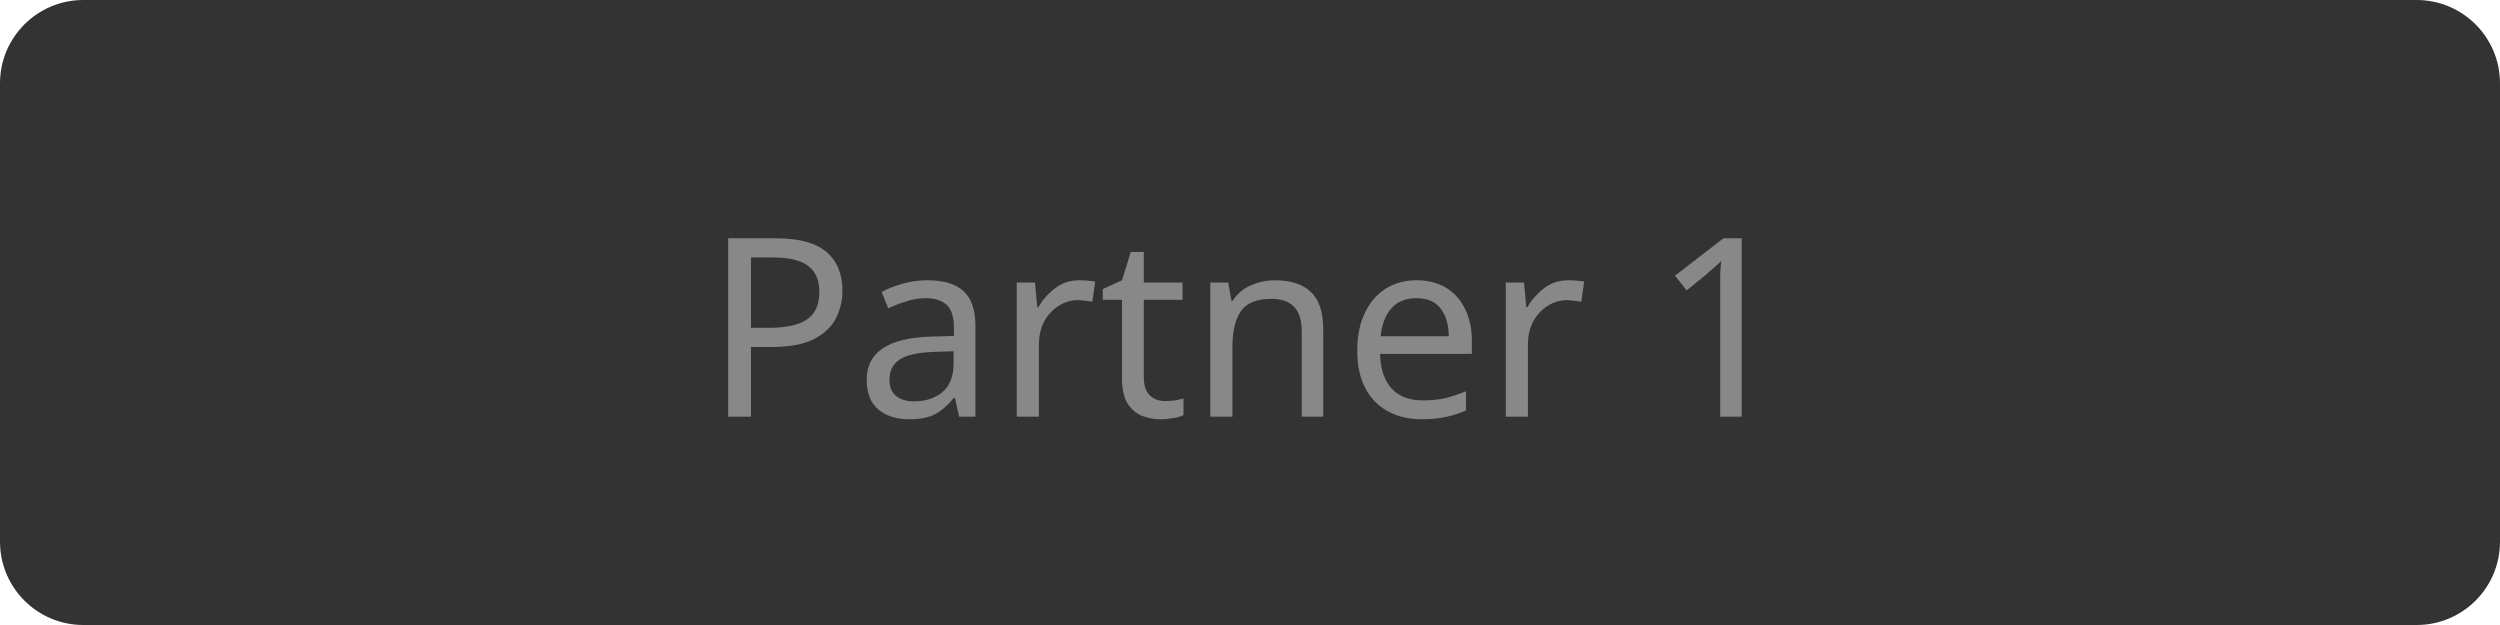
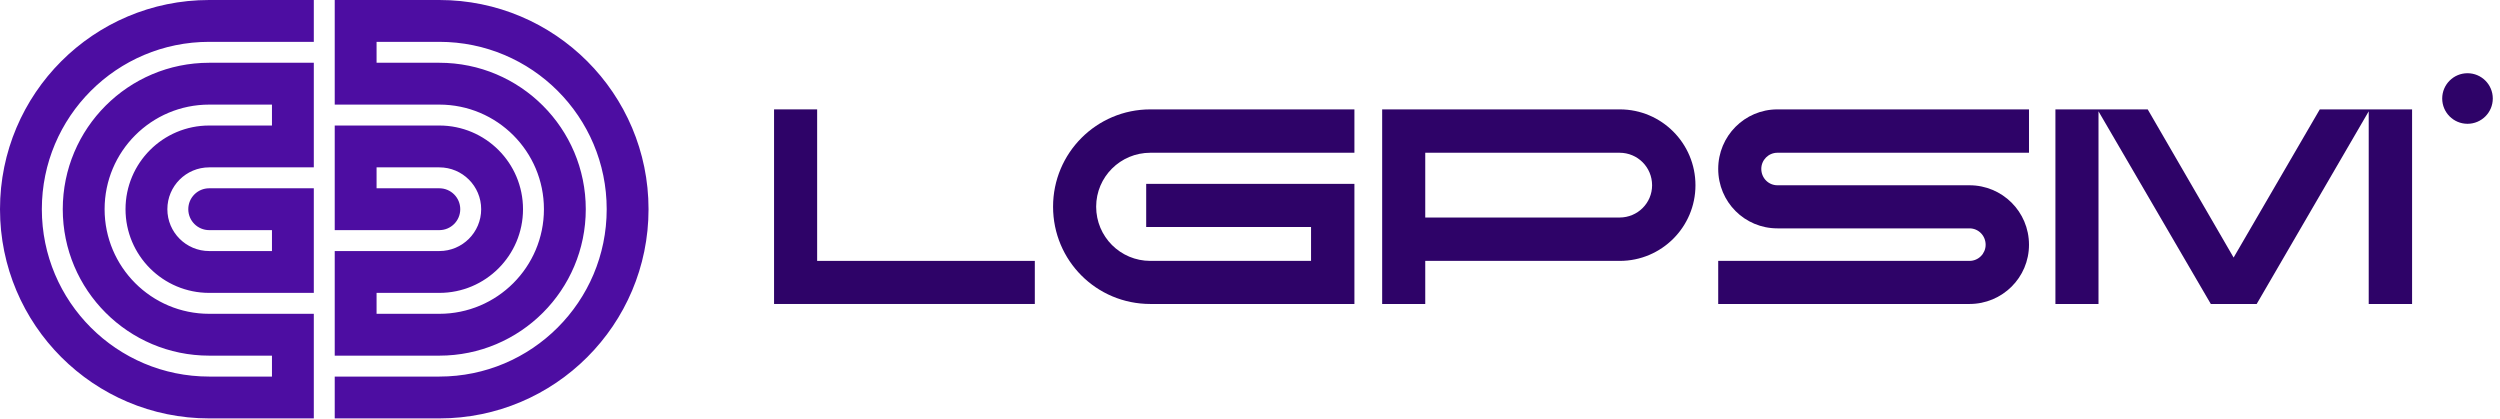
- <svg xmlns="http://www.w3.org/2000/svg" width="120" height="30" viewBox="0 0 120 30">
-   <rect width="120" height="30" rx="4" fill="#333" />
-   <text x="60" y="20" text-anchor="middle" fill="#888" font-size="12" font-family="system-ui">Partner 1</text>
+ <svg xmlns="http://www.w3.org/2000/svg" width="100%" height="100%" viewBox="0 0 239 40" fill="none">
+   <path d="M196.498 10.457H205.321L213.533 24.622L221.772 10.457H230.595V29.06H226.449V10.643L215.739 29.06H211.354L200.617 10.643V29.06H196.498V10.457Z" fill="#2E0368" />
+   <path d="M169.921 21.832C166.785 21.832 164.261 19.307 164.261 16.145C164.261 13.009 166.785 10.457 169.921 10.457H193.972V14.603H169.921C169.071 14.603 168.38 15.294 168.38 16.145C168.38 17.021 169.071 17.712 169.921 17.712H188.285C191.421 17.712 193.972 20.237 193.972 23.4C193.972 26.536 191.421 29.06 188.285 29.06H164.261V24.941H188.285C189.136 24.941 189.827 24.25 189.827 23.4C189.827 22.523 189.136 21.832 188.285 21.832H169.921Z" fill="#2E0368" />
+   <path d="M154.857 10.457C158.843 10.457 162.086 13.7 162.086 17.712C162.086 21.699 158.843 24.941 154.857 24.941H136.254V29.06H132.135V10.457H154.857ZM154.83 20.795C156.558 20.795 157.94 19.413 157.94 17.712C157.94 15.985 156.558 14.603 154.83 14.603H136.254V20.795H154.83Z" fill="#2E0368" />
+   <path d="M109.975 14.603C107.105 14.603 104.793 16.915 104.793 19.759C104.793 22.629 107.105 24.941 109.975 24.941H125.336V21.699H109.576V17.58H129.482V29.06H109.975C104.819 29.06 100.673 24.915 100.673 19.759C100.673 14.63 104.819 10.457 109.975 10.457H129.482V14.603H109.975Z" fill="#2E0368" />
+   <path d="M74 29.06V10.457H78.119V24.941H98.928V29.06H74Z" fill="#2E0368" />
+   <path d="M238.311 9.418C238.311 10.753 237.228 11.835 235.893 11.835C234.558 11.835 233.475 10.753 233.475 9.418C233.475 8.082 234.558 7 235.893 7C237.228 7 238.311 8.082 238.311 9.418Z" fill="#2E0368" />
+   <path d="M32 10H42C47.523 10 52 14.477 52 20C52 25.523 47.523 30 42 30H36V28H42C46.418 28 50 24.418 50 20C50 15.582 46.418 12 42 12H32V22H42C43.105 22 44 21.105 44 20C44 18.895 43.105 18 42 18H36V16H42C44.209 16 46 17.791 46 20C46 22.209 44.209 24 42 24H32V34H42C49.732 34 56 27.732 56 20C56 12.268 49.732 6 42 6H36V4H42C50.837 4 58 11.163 58 20C58 28.837 50.837 36 42 36H32V40H42C53.046 40 62 31.046 62 20C62 8.954 53.046 0 42 0H32V10Z" fill="#4D0DA2" />
+   <path d="M20 0C8.954 0 0 8.954 0 20C0 31.046 8.954 40 20 40H30V30H20C14.477 30 10 25.523 10 20C10 14.477 14.477 10 20 10H26V12H20C15.582 12 12 15.582 12 20C12 24.418 15.582 28 20 28H30V18H20C18.895 18 18 18.895 18 20C18 21.105 18.895 22 20 22H26V24H20C17.791 24 16 22.209 16 20C16 17.791 17.791 16 20 16H30V6H20C12.268 6 6 12.268 6 20C6 27.732 12.268 34 20 34H26V36H20C11.163 36 4 28.837 4 20C4 11.163 11.163 4 20 4H30V0H20Z" fill="#4D0DA2" />
</svg>
